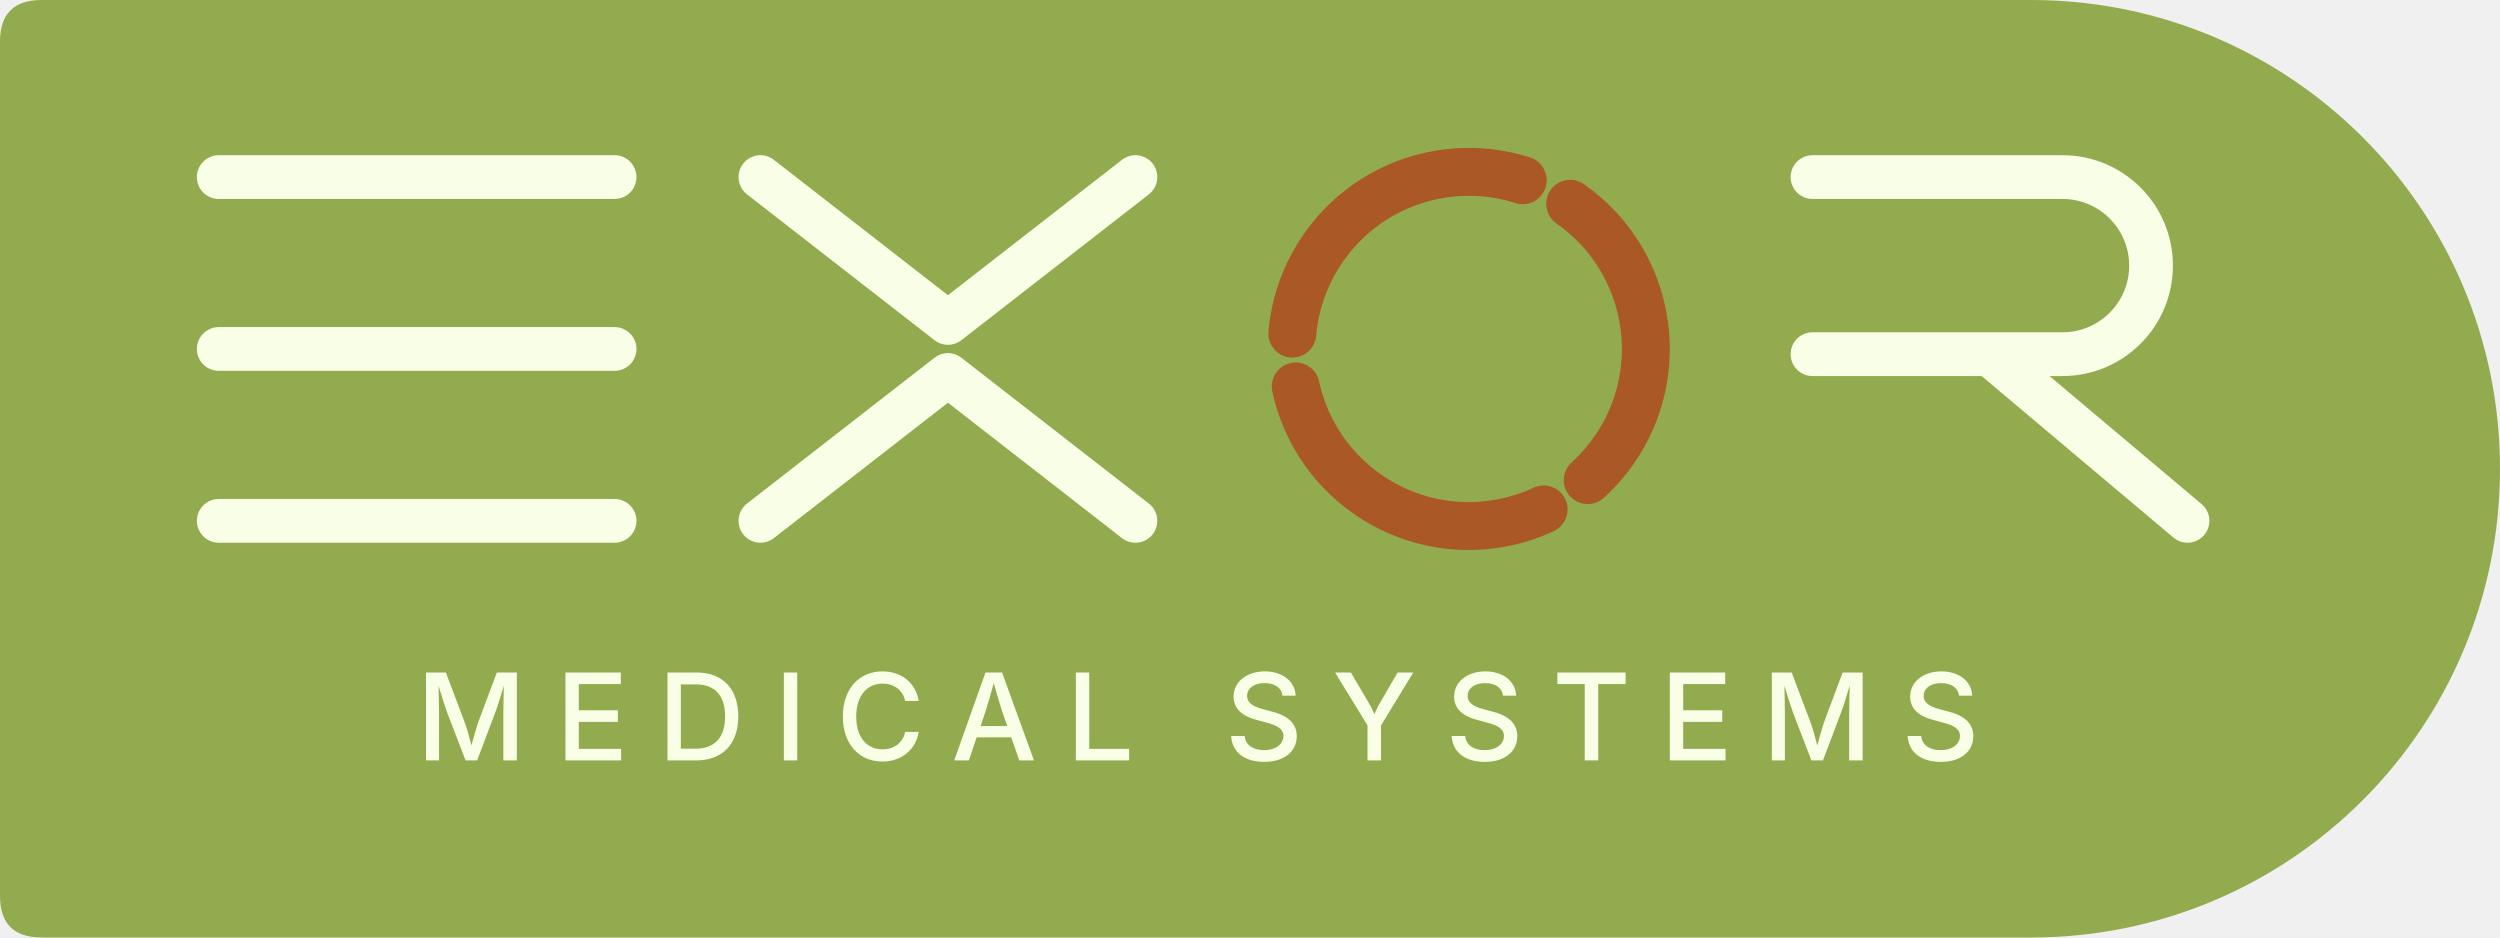
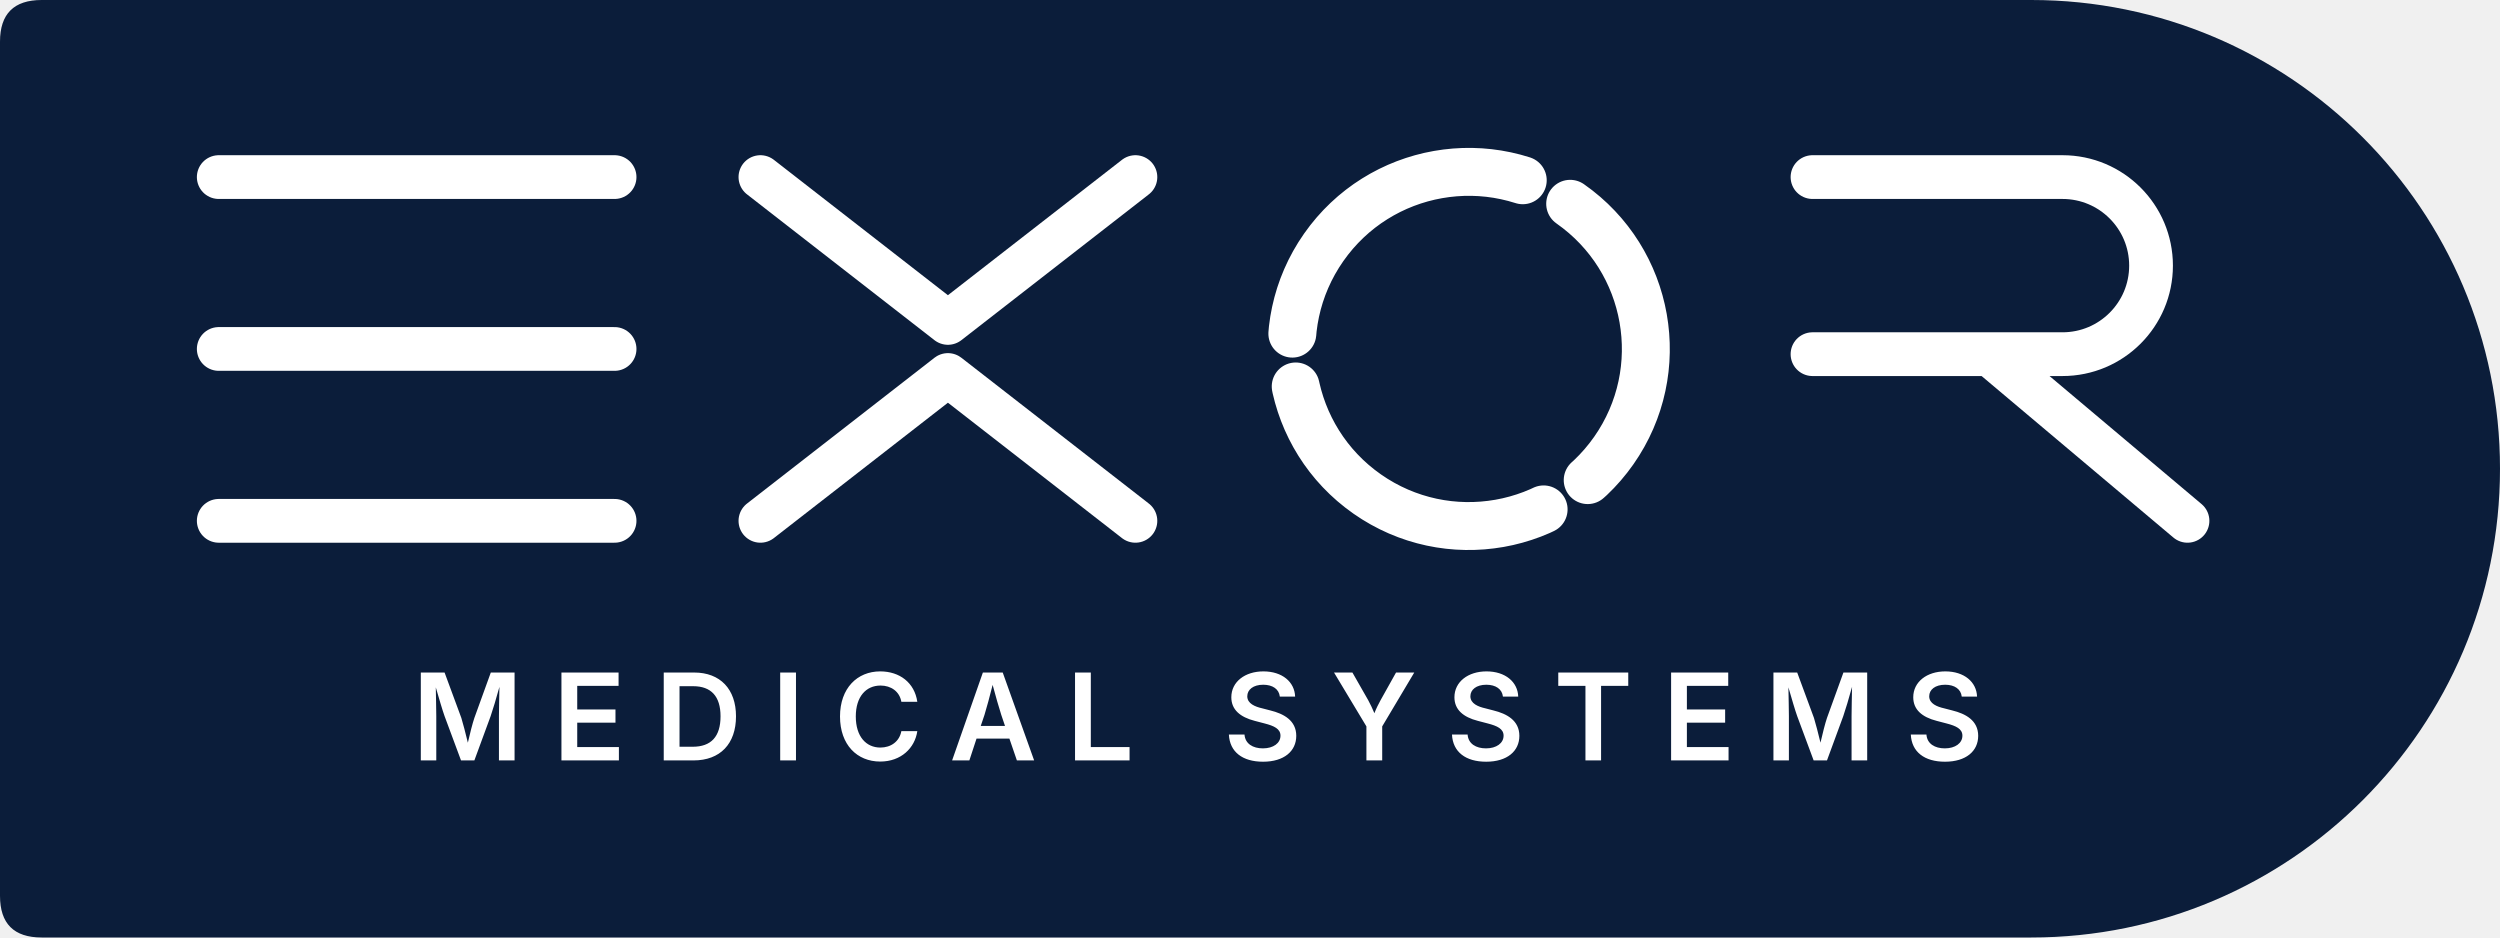
<svg xmlns="http://www.w3.org/2000/svg" viewBox="0 0 240 90" role="img" aria-label="EXOR Medical Systems">
-   <path d="M4 0 H195 A45 45 0 0 1 195 90 H4 Q0 90 0 86 V4 Q0 0 4 0 Z" fill="#93AB4F" />
-   <line x1="21" y1="17" x2="59" y2="17" stroke="#F9FFE6" stroke-width="4.2" stroke-linecap="round" />
-   <line x1="21" y1="33.5" x2="59" y2="33.5" stroke="#F9FFE6" stroke-width="4.2" stroke-linecap="round" />
-   <line x1="21" y1="50" x2="59" y2="50" stroke="#F9FFE6" stroke-width="4.2" stroke-linecap="round" />
-   <path d="M73 17 L91 31 L109 17" fill="none" stroke="#F9FFE6" stroke-width="4.2" stroke-linecap="round" stroke-linejoin="round" />
-   <path d="M73 50 L91 36 L109 50" fill="none" stroke="#F9FFE6" stroke-width="4.2" stroke-linecap="round" stroke-linejoin="round" />
-   <circle cx="141" cy="33.5" r="17" fill="none" stroke="#AB5827" stroke-width="4.6" stroke-linecap="round" stroke-dasharray="30.5 5.1" transform="rotate(-55 141 33.5)" />
-   <path d="M174 17 H198 A8.5 8.5 0 0 1 198 34 H174 M191 34 L210 50" fill="none" stroke="#F9FFE6" stroke-width="4.2" stroke-linecap="round" stroke-linejoin="round" />
-   <text x="115" y="73" text-anchor="middle" fill="#F9FFE6" font-family="Plus Jakarta Sans, Inter, Arial, sans-serif" font-size="11.6" font-weight="500" letter-spacing="2.8">MEDICAL SYSTEMS</text>
+   <path d="M4 0 H195 A45 45 0 0 1 195 90 H4 Q0 90 0 86 V4 Q0 0 4 0 Z" fill="#0b1d3a" />
+   <line x1="21" y1="17" x2="59" y2="17" stroke="#ffffff" stroke-width="4.2" stroke-linecap="round" />
+   <line x1="21" y1="33.5" x2="59" y2="33.5" stroke="#ffffff" stroke-width="4.2" stroke-linecap="round" />
+   <line x1="21" y1="50" x2="59" y2="50" stroke="#ffffff" stroke-width="4.2" stroke-linecap="round" />
+   <path d="M73 17 L91 31 L109 17" fill="none" stroke="#ffffff" stroke-width="4.2" stroke-linecap="round" stroke-linejoin="round" />
+   <path d="M73 50 L91 36 L109 50" fill="none" stroke="#ffffff" stroke-width="4.2" stroke-linecap="round" stroke-linejoin="round" />
+   <circle cx="141" cy="33.5" r="17" fill="none" stroke="#ffffff" stroke-width="4.6" stroke-linecap="round" stroke-dasharray="30.5 5.1" transform="rotate(-55 141 33.5)" />
+   <path d="M174 17 H198 A8.5 8.5 0 0 1 198 34 H174 M191 34 L210 50" fill="none" stroke="#ffffff" stroke-width="4.2" stroke-linecap="round" stroke-linejoin="round" />
+   <text x="115" y="73" text-anchor="middle" fill="#ffffff" font-family="Plus Jakarta Sans, Inter, Arial, sans-serif" font-size="11.6" font-weight="600" letter-spacing="2.8">MEDICAL SYSTEMS</text>
</svg>
